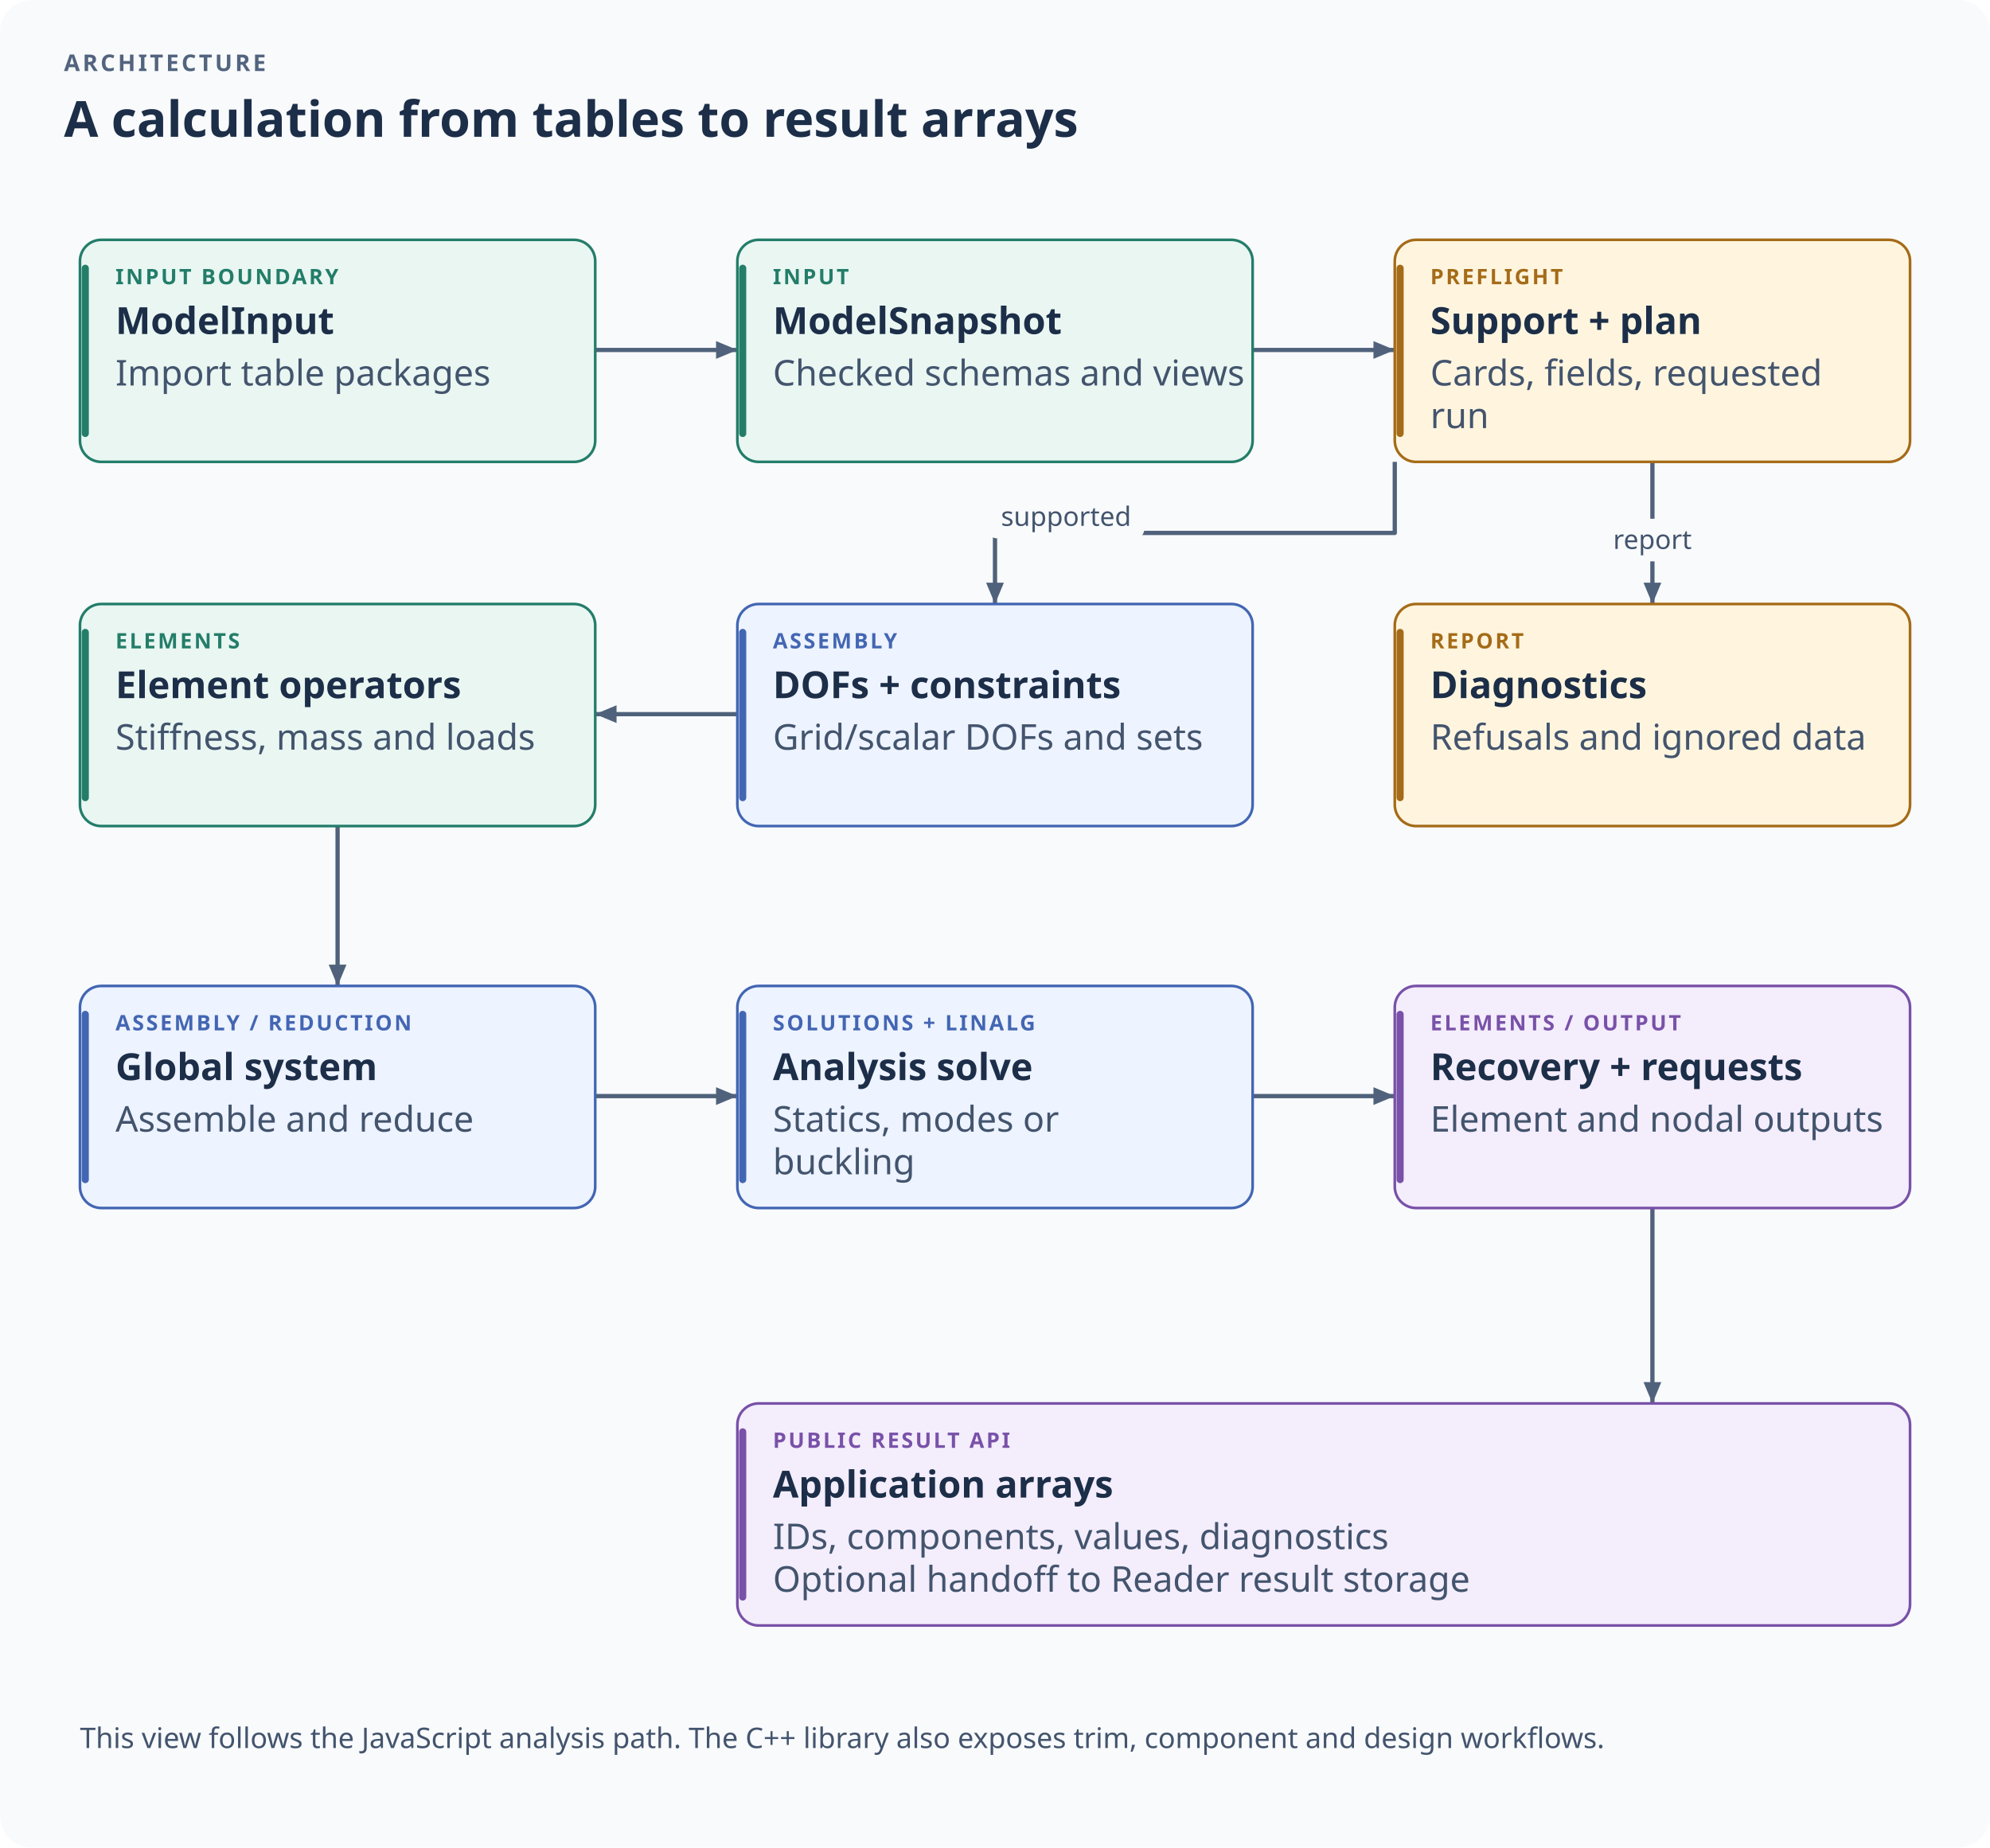
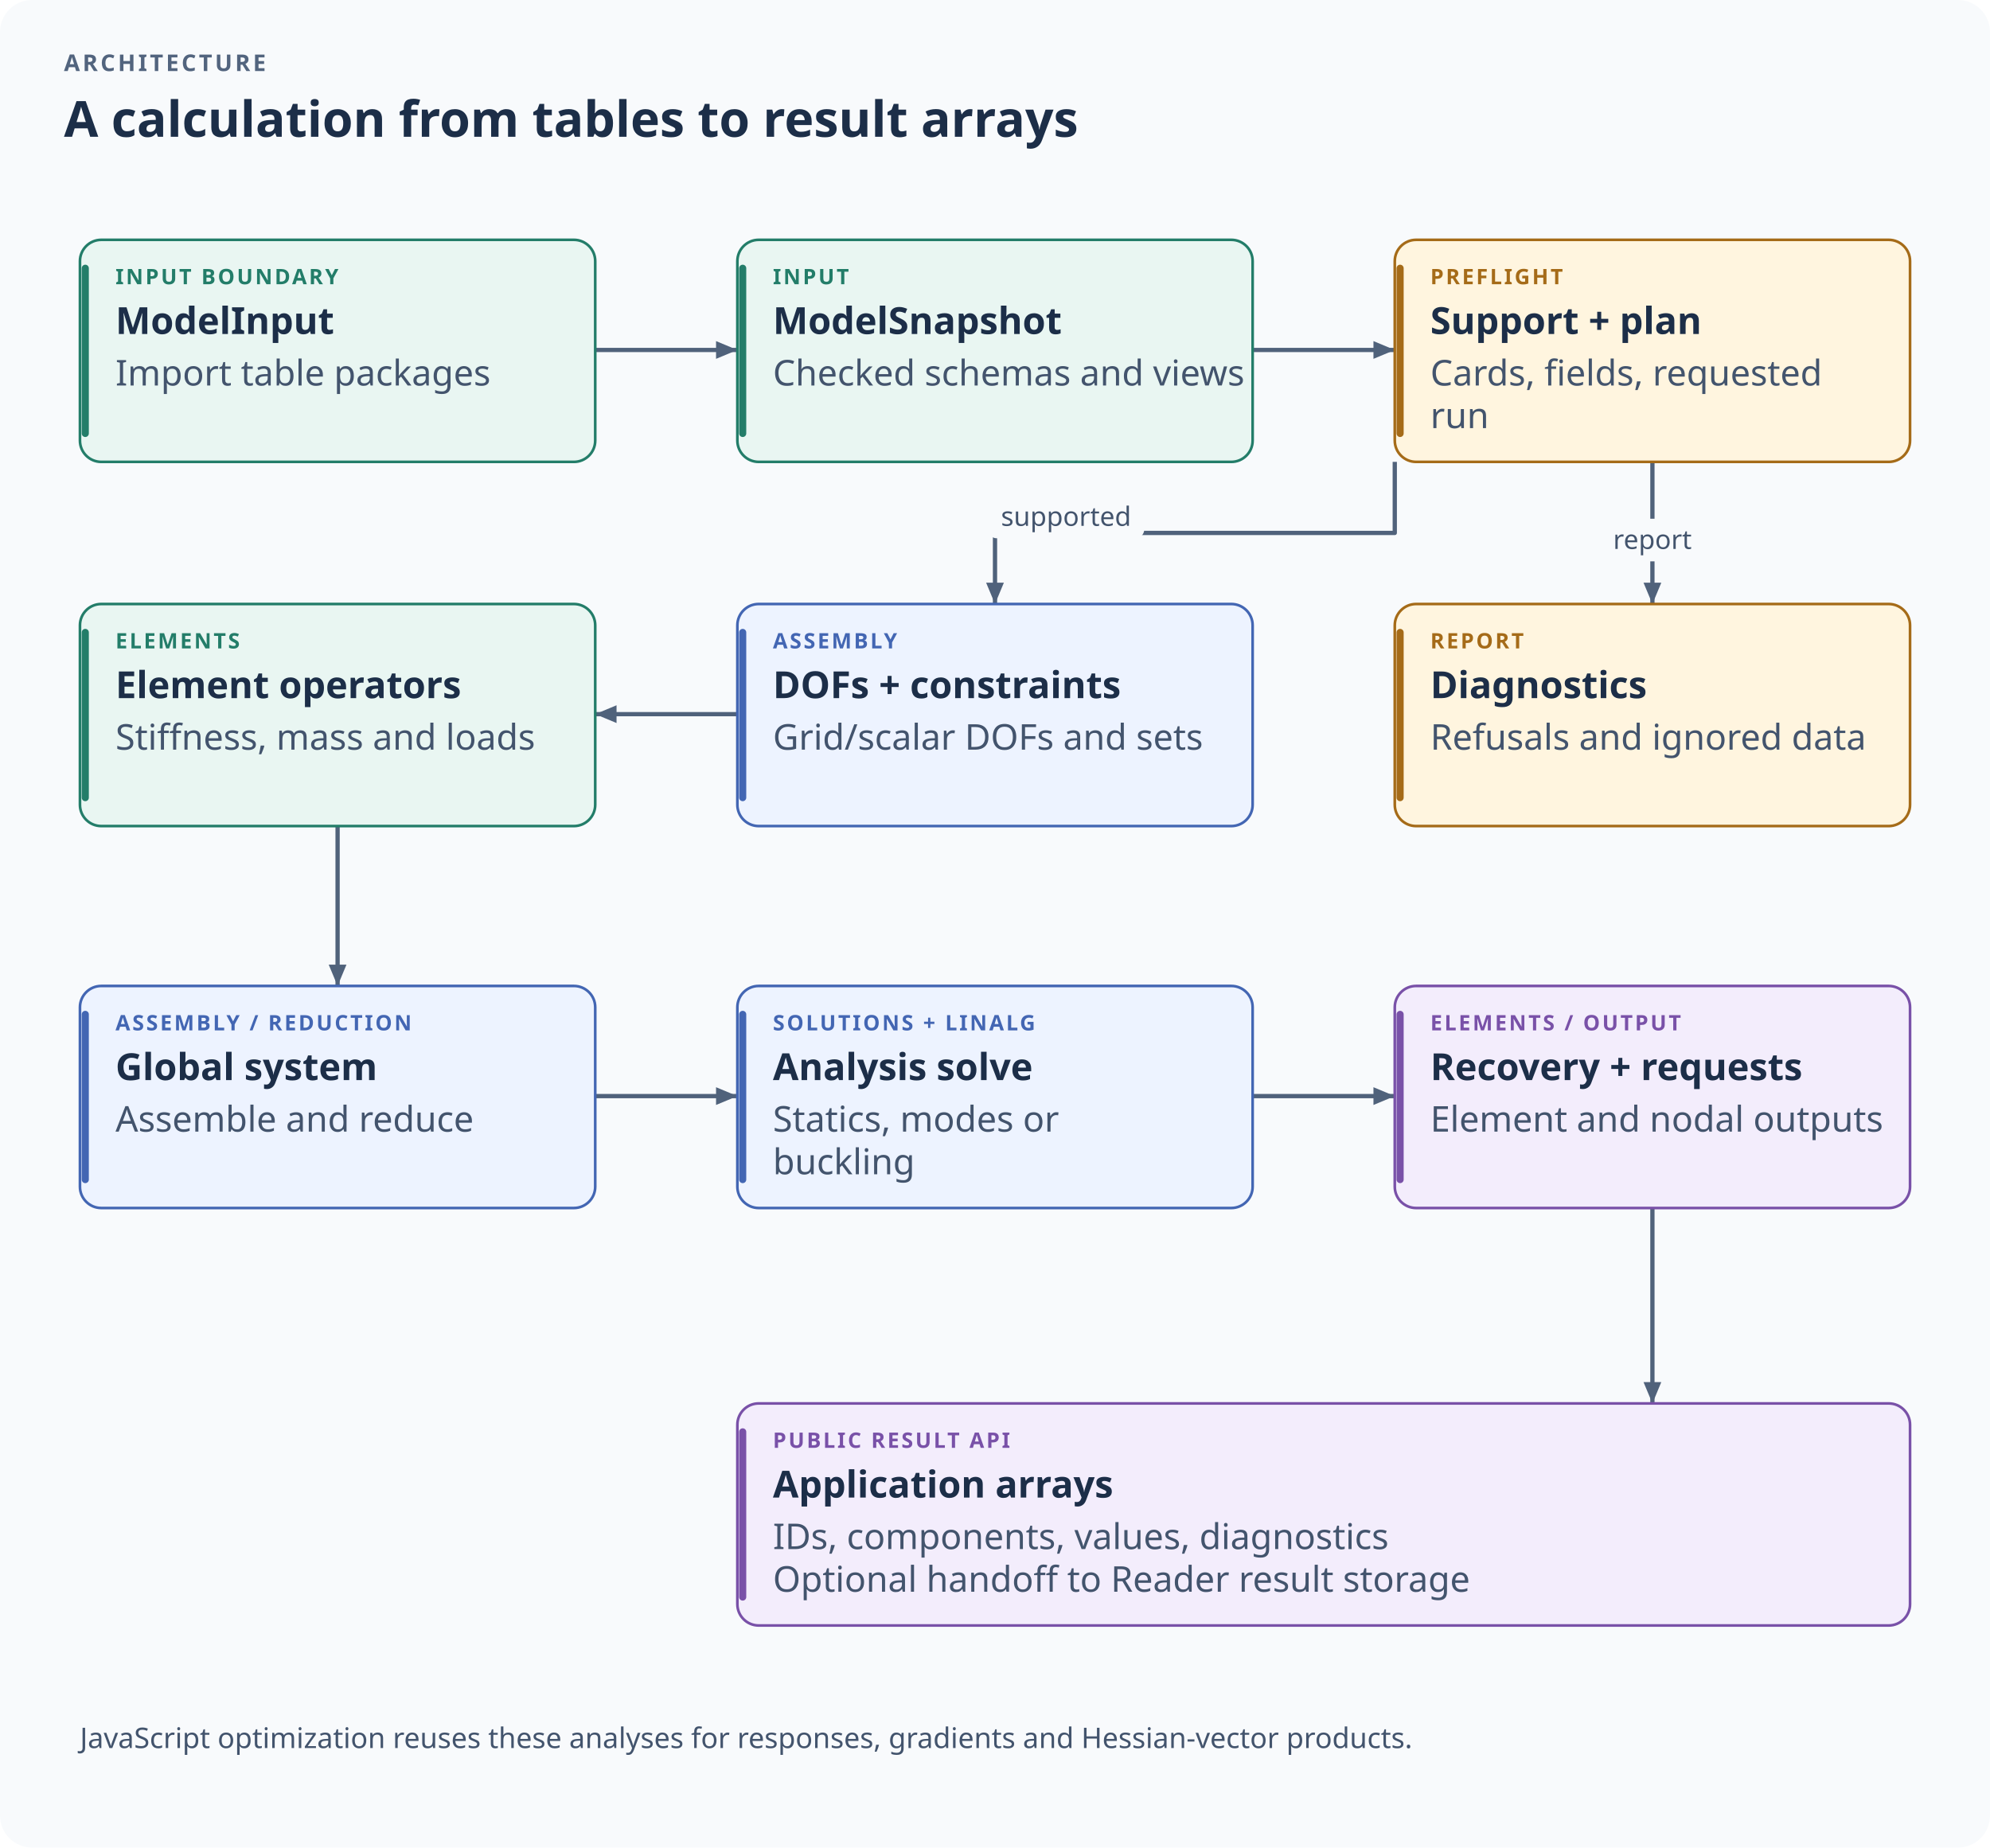
<svg xmlns="http://www.w3.org/2000/svg" width="1120" height="1040" viewBox="0 0 1120 1040" role="img" aria-labelledby="title description">
  <rect width="100%" height="100%" rx="18" fill="#f8fafc" />
  <g font-family="sans-serif" fill="#1c2e48">
    <text x="36" y="40" font-size="13" font-weight="700" letter-spacing="1.5" fill="#52647e">ARCHITECTURE</text>
    <text x="36" y="77" font-size="28" font-weight="700">A calculation from tables to result arrays</text>
    <path d="M335 197 H415" fill="none" stroke="#50627b" stroke-width="2.4" stroke-linejoin="round" />
    <polygon points="415,197 403,192 403,202" fill="#50627b" />
    <path d="M705 197 H785" fill="none" stroke="#50627b" stroke-width="2.4" stroke-linejoin="round" />
    <polygon points="785,197 773,192 773,202" fill="#50627b" />
    <path d="M930 260 V340" fill="none" stroke="#50627b" stroke-width="2.4" stroke-linejoin="round" />
    <polygon points="930,340 935,328 925,328" fill="#50627b" />
    <rect x="898.0" y="292" width="64" height="24" rx="5" fill="#f8fafc" />
    <text x="930" y="309" text-anchor="middle" font-size="15" fill="#43546d">report</text>
    <path d="M785 260 V300 H560 V340" fill="none" stroke="#50627b" stroke-width="2.4" stroke-linejoin="round" />
    <polygon points="560,340 565,328 555,328" fill="#50627b" />
    <rect x="556.0" y="279" width="88" height="24" rx="5" fill="#f8fafc" />
    <text x="600" y="296" text-anchor="middle" font-size="15" fill="#43546d">supported</text>
    <path d="M415 402 H335" fill="none" stroke="#50627b" stroke-width="2.4" stroke-linejoin="round" />
    <polygon points="335,402 347,407 347,397" fill="#50627b" />
    <path d="M190 465 V555" fill="none" stroke="#50627b" stroke-width="2.4" stroke-linejoin="round" />
    <polygon points="190,555 195,543 185,543" fill="#50627b" />
    <path d="M335 617 H415" fill="none" stroke="#50627b" stroke-width="2.4" stroke-linejoin="round" />
    <polygon points="415,617 403,612 403,622" fill="#50627b" />
    <path d="M705 617 H785" fill="none" stroke="#50627b" stroke-width="2.4" stroke-linejoin="round" />
    <polygon points="785,617 773,612 773,622" fill="#50627b" />
    <path d="M930 680 V790" fill="none" stroke="#50627b" stroke-width="2.4" stroke-linejoin="round" />
    <polygon points="930,790 935,778 925,778" fill="#50627b" />
    <rect x="45" y="135" width="290" height="125" rx="12" fill="#e9f6f2" stroke="#237d69" stroke-width="1.5" />
    <rect x="46" y="149" width="4" height="97" rx="2" fill="#237d69" />
    <text x="65" y="160" font-size="12" font-weight="700" letter-spacing="1.2" fill="#237d69">INPUT BOUNDARY</text>
    <text x="65" y="188" font-size="21" font-weight="700">ModelInput</text>
    <text x="65" y="217" font-size="20" fill="#43546d">Import table packages</text>
    <rect x="415" y="135" width="290" height="125" rx="12" fill="#e9f6f2" stroke="#237d69" stroke-width="1.5" />
    <rect x="416" y="149" width="4" height="97" rx="2" fill="#237d69" />
    <text x="435" y="160" font-size="12" font-weight="700" letter-spacing="1.2" fill="#237d69">INPUT</text>
    <text x="435" y="188" font-size="21" font-weight="700">ModelSnapshot</text>
    <text x="435" y="217" font-size="20" fill="#43546d">Checked schemas and views</text>
    <rect x="785" y="135" width="290" height="125" rx="12" fill="#fff5df" stroke="#a56b18" stroke-width="1.5" />
    <rect x="786" y="149" width="4" height="97" rx="2" fill="#a56b18" />
    <text x="805" y="160" font-size="12" font-weight="700" letter-spacing="1.2" fill="#a56b18">PREFLIGHT</text>
    <text x="805" y="188" font-size="21" font-weight="700">Support + plan</text>
    <text x="805" y="217" font-size="20" fill="#43546d">Cards, fields, requested</text>
    <text x="805" y="241" font-size="20" fill="#43546d">run</text>
    <rect x="785" y="340" width="290" height="125" rx="12" fill="#fff5df" stroke="#a56b18" stroke-width="1.5" />
    <rect x="786" y="354" width="4" height="97" rx="2" fill="#a56b18" />
    <text x="805" y="365" font-size="12" font-weight="700" letter-spacing="1.2" fill="#a56b18">REPORT</text>
    <text x="805" y="393" font-size="21" font-weight="700">Diagnostics</text>
    <text x="805" y="422" font-size="20" fill="#43546d">Refusals and ignored data</text>
    <rect x="415" y="340" width="290" height="125" rx="12" fill="#edf3ff" stroke="#4366b3" stroke-width="1.5" />
    <rect x="416" y="354" width="4" height="97" rx="2" fill="#4366b3" />
    <text x="435" y="365" font-size="12" font-weight="700" letter-spacing="1.2" fill="#4366b3">ASSEMBLY</text>
    <text x="435" y="393" font-size="21" font-weight="700">DOFs + constraints</text>
    <text x="435" y="422" font-size="20" fill="#43546d">Grid/scalar DOFs and sets</text>
    <rect x="45" y="340" width="290" height="125" rx="12" fill="#e9f6f2" stroke="#237d69" stroke-width="1.5" />
    <rect x="46" y="354" width="4" height="97" rx="2" fill="#237d69" />
    <text x="65" y="365" font-size="12" font-weight="700" letter-spacing="1.2" fill="#237d69">ELEMENTS</text>
    <text x="65" y="393" font-size="21" font-weight="700">Element operators</text>
    <text x="65" y="422" font-size="20" fill="#43546d">Stiffness, mass and loads</text>
    <rect x="45" y="555" width="290" height="125" rx="12" fill="#edf3ff" stroke="#4366b3" stroke-width="1.5" />
    <rect x="46" y="569" width="4" height="97" rx="2" fill="#4366b3" />
    <text x="65" y="580" font-size="12" font-weight="700" letter-spacing="1.2" fill="#4366b3">ASSEMBLY / REDUCTION</text>
    <text x="65" y="608" font-size="21" font-weight="700">Global system</text>
    <text x="65" y="637" font-size="20" fill="#43546d">Assemble and reduce</text>
    <rect x="415" y="555" width="290" height="125" rx="12" fill="#edf3ff" stroke="#4366b3" stroke-width="1.5" />
    <rect x="416" y="569" width="4" height="97" rx="2" fill="#4366b3" />
    <text x="435" y="580" font-size="12" font-weight="700" letter-spacing="1.2" fill="#4366b3">SOLUTIONS + LINALG</text>
    <text x="435" y="608" font-size="21" font-weight="700">Analysis solve</text>
    <text x="435" y="637" font-size="20" fill="#43546d">Statics, modes or</text>
    <text x="435" y="661" font-size="20" fill="#43546d">buckling</text>
    <rect x="785" y="555" width="290" height="125" rx="12" fill="#f3edfc" stroke="#7951a8" stroke-width="1.5" />
    <rect x="786" y="569" width="4" height="97" rx="2" fill="#7951a8" />
    <text x="805" y="580" font-size="12" font-weight="700" letter-spacing="1.2" fill="#7951a8">ELEMENTS / OUTPUT</text>
    <text x="805" y="608" font-size="21" font-weight="700">Recovery + requests</text>
    <text x="805" y="637" font-size="20" fill="#43546d">Element and nodal outputs</text>
    <rect x="415" y="790" width="660" height="125" rx="12" fill="#f3edfc" stroke="#7951a8" stroke-width="1.5" />
    <rect x="416" y="804" width="4" height="97" rx="2" fill="#7951a8" />
    <text x="435" y="815" font-size="12" font-weight="700" letter-spacing="1.2" fill="#7951a8">PUBLIC RESULT API</text>
    <text x="435" y="843" font-size="21" font-weight="700">Application arrays</text>
    <text x="435" y="872" font-size="20" fill="#43546d">IDs, components, values, diagnostics</text>
    <text x="435" y="896" font-size="20" fill="#43546d">Optional handoff to Reader result storage</text>
-     <text x="45" y="984" font-size="16" fill="#43546d">This view follows the JavaScript analysis path. The C++ library also exposes trim, component and design workflows.</text>
+     <text x="45" y="984" font-size="16" fill="#43546d">JavaScript optimization reuses these analyses for responses, gradients and Hessian-vector products.</text>
  </g>
</svg>
